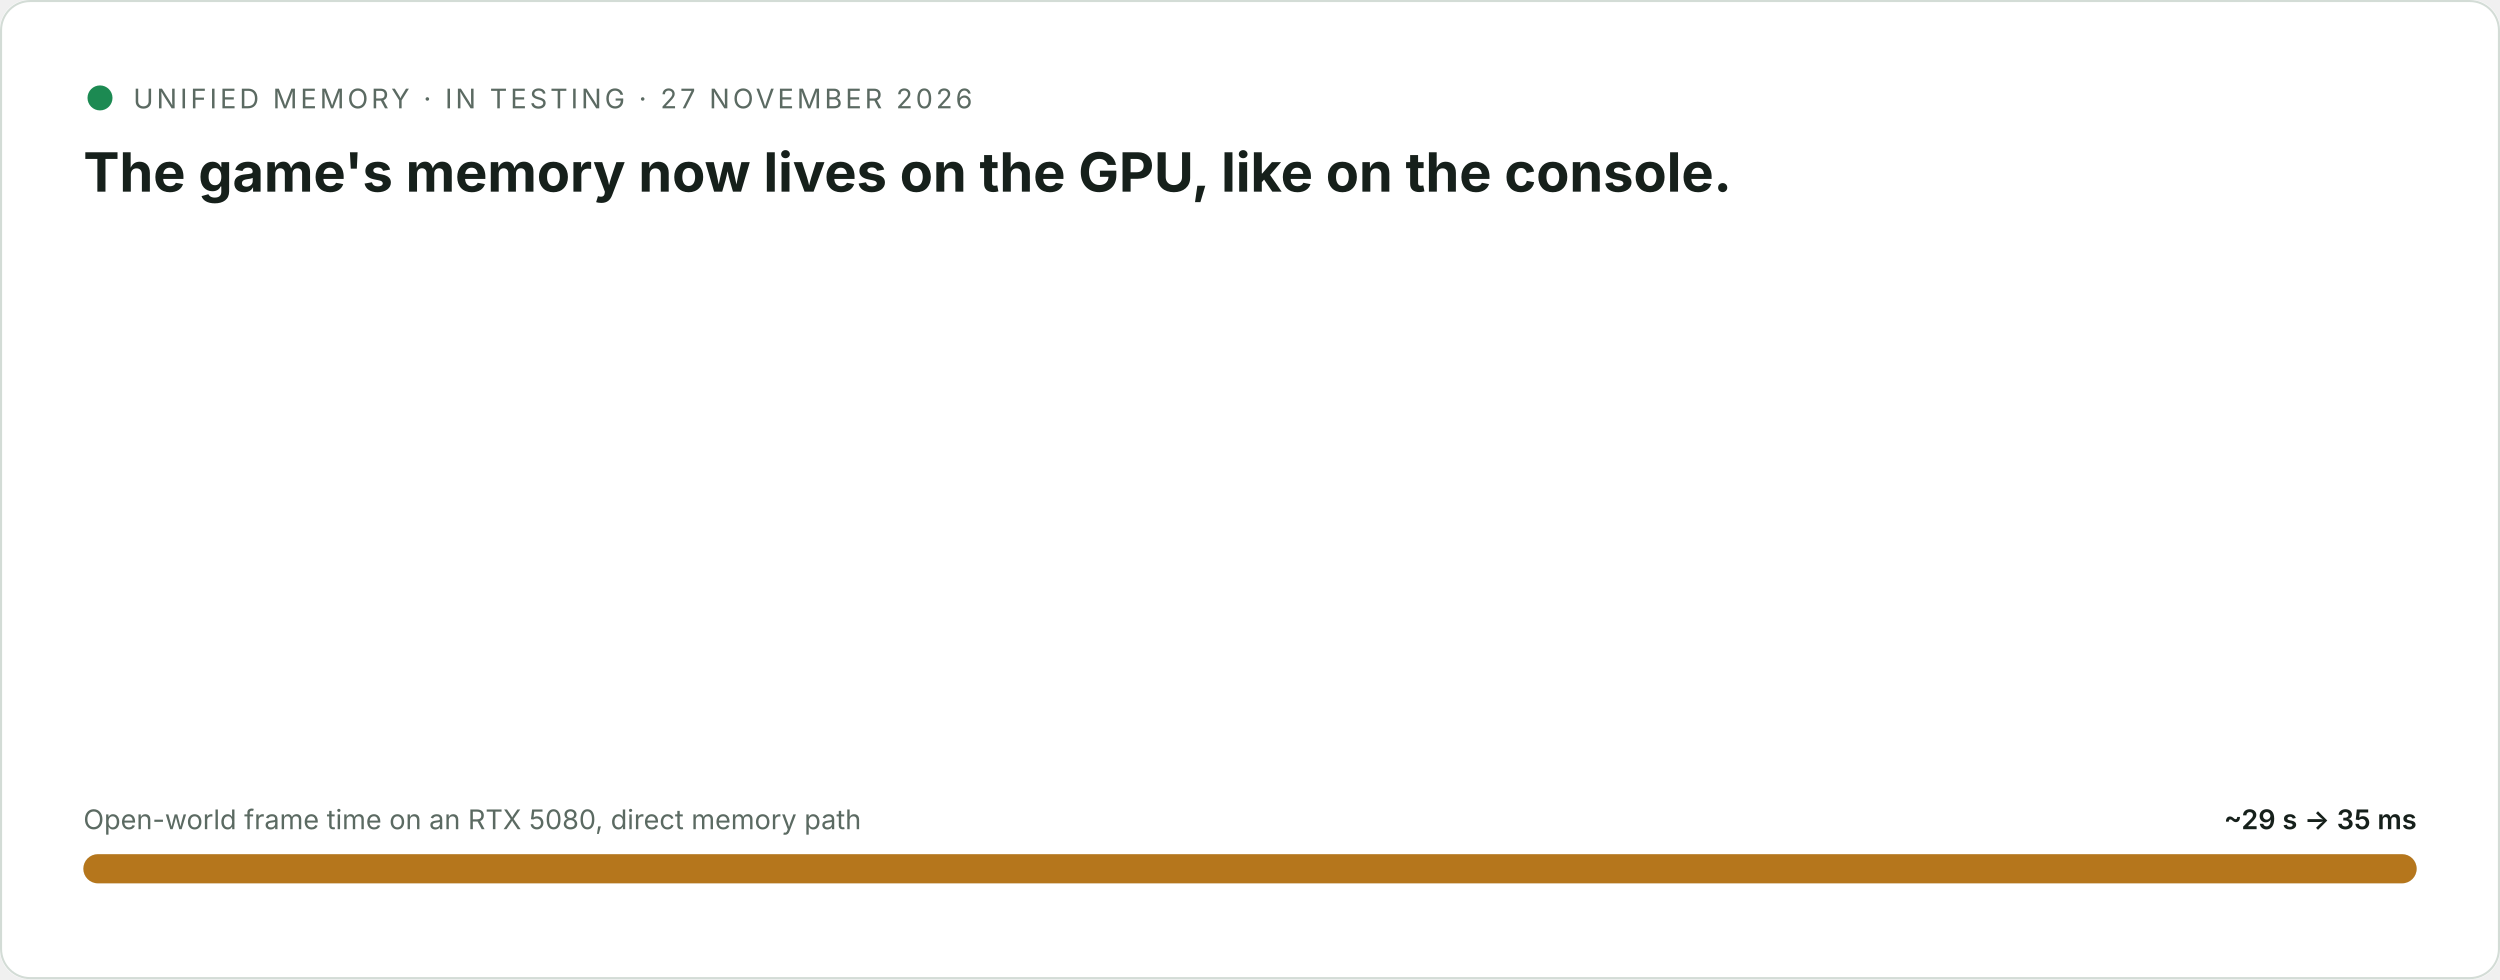
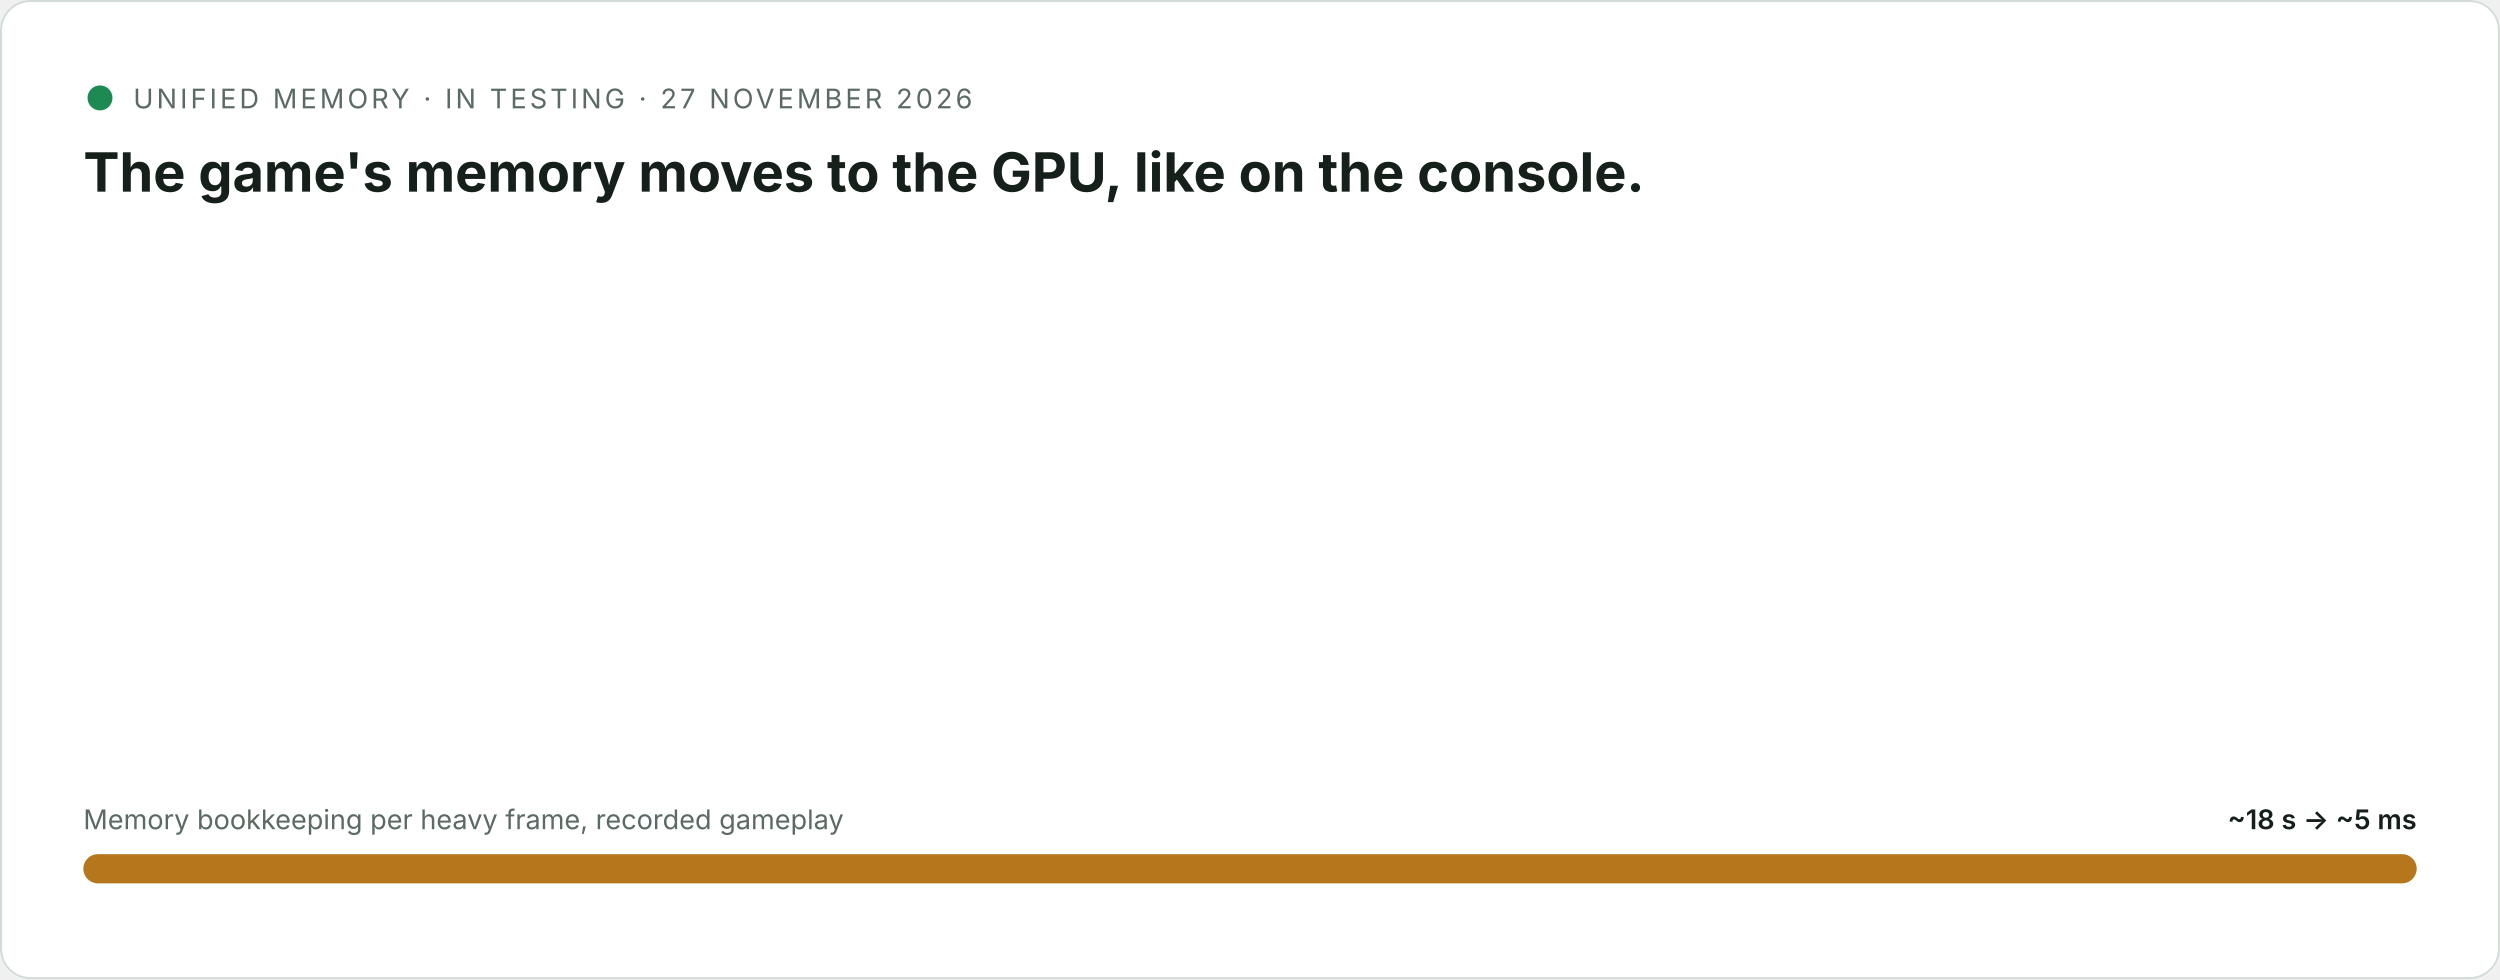
- <svg xmlns="http://www.w3.org/2000/svg" width="1200" height="470" viewBox="0 0 1200 470" role="img" aria-label="Unified memory, in testing: about 30 fps in the open world on first stretches, 35 ms a frame over 100 frames on an RTX 5080; 22 ms of GPU work per open-world frame with the game's data in video memory; 4 times faster than the copy loop; 3,000 times less memory bookkeeping per frame on recorded gameplay; 42 seconds from launch to the open world with loading screens at 30 fps; 121 million descriptor rows checked with zero errors; open-world frame time on the direct path from about 29 seconds to 35 milliseconds.">
+ <svg xmlns="http://www.w3.org/2000/svg" width="1200" height="470" viewBox="0 0 1200 470" role="img" aria-label="Unified memory, in testing: 22 ms of GPU work per open-world frame measured with the game's data in video memory; loading screens and intro locked at 30 fps on the new direct memory path; 3,000 times less memory bookkeeping per frame on recorded gameplay; one command list per game command list again; 0.18 ms to answer any memory alias question; 121 million descriptor rows checked with zero errors.">
  <rect width="1200" height="470" rx="14" fill="#ffffff" />
  <rect x="0.5" y="0.5" width="1199" height="469" rx="14" fill="none" stroke="#d3dcd6" />
  <circle cx="48" cy="47" r="6" fill="#1c8a52">
    <animate attributeName="opacity" values="1;0.25;1" dur="1.6s" repeatCount="indefinite" />
  </circle>
  <text x="64" y="52" font-family="Segoe UI Variable Display, Segoe UI, Inter, Helvetica, Arial, sans-serif" font-size="13" letter-spacing="1.5" fill="#5b6a62">UNIFIED MEMORY · IN TESTING · 27 NOVEMBER 2026</text>
-   <text x="40" y="92" font-family="Segoe UI Variable Display, Segoe UI, Inter, Helvetica, Arial, sans-serif" font-size="26" font-weight="700" fill="#16201b">The game's memory now lives on the GPU, like on the console.</text>
+   <text x="40" y="92" font-family="Segoe UI Variable Display, Segoe UI, Inter, Helvetica, Arial, sans-serif" font-size="26" font-weight="700" fill="#16201b">The game's memory moves to the GPU, like on the console.</text>
  <g opacity="0">
    <animate attributeName="opacity" from="0" to="1" begin="0.15s" dur="0.5s" fill="freeze" />
    <animateTransform attributeName="transform" type="translate" from="0 14" to="0 0" begin="0.15s" dur="0.5s" fill="freeze" />
    <rect x="40" y="120" width="360" height="118" rx="12" fill="#f3f6f4" stroke="#d3dcd6" stroke-width="1.5" />
-     <text x="64" y="176" font-family="Segoe UI Variable Display, Segoe UI, Inter, Helvetica, Arial, sans-serif" font-size="40" font-weight="700" fill="#1c8a52">~30 fps</text>
-     <text x="64" y="204" font-family="Segoe UI Variable Display, Segoe UI, Inter, Helvetica, Arial, sans-serif" font-size="15" font-weight="600" fill="#16201b">in the open world, first stretches</text>
-     <text x="64" y="224" font-family="Segoe UI Variable Display, Segoe UI, Inter, Helvetica, Arial, sans-serif" font-size="13" fill="#5b6a62">35 ms a frame over 100 frames, RTX 5080</text>
+     <text x="64" y="176" font-family="Segoe UI Variable Display, Segoe UI, Inter, Helvetica, Arial, sans-serif" font-size="40" font-weight="700" fill="#1c8a52">22 ms</text>
+     <text x="64" y="204" font-family="Segoe UI Variable Display, Segoe UI, Inter, Helvetica, Arial, sans-serif" font-size="15" font-weight="600" fill="#16201b">of GPU work per open-world frame</text>
+     <text x="64" y="224" font-family="Segoe UI Variable Display, Segoe UI, Inter, Helvetica, Arial, sans-serif" font-size="13" fill="#5b6a62">measured with the game's data in video memory</text>
  </g>
  <g opacity="0">
    <animate attributeName="opacity" from="0" to="1" begin="0.33s" dur="0.5s" fill="freeze" />
    <animateTransform attributeName="transform" type="translate" from="0 14" to="0 0" begin="0.33s" dur="0.5s" fill="freeze" />
    <rect x="430" y="120" width="360" height="118" rx="12" fill="#f3f6f4" stroke="#d3dcd6" stroke-width="1.5" />
-     <text x="454" y="176" font-family="Segoe UI Variable Display, Segoe UI, Inter, Helvetica, Arial, sans-serif" font-size="40" font-weight="700" fill="#1c8a52">22 ms</text>
-     <text x="454" y="204" font-family="Segoe UI Variable Display, Segoe UI, Inter, Helvetica, Arial, sans-serif" font-size="15" font-weight="600" fill="#16201b">of GPU work per open-world frame</text>
-     <text x="454" y="224" font-family="Segoe UI Variable Display, Segoe UI, Inter, Helvetica, Arial, sans-serif" font-size="13" fill="#5b6a62">with the game's data in video memory</text>
+     <text x="454" y="176" font-family="Segoe UI Variable Display, Segoe UI, Inter, Helvetica, Arial, sans-serif" font-size="40" font-weight="700" fill="#1c8a52">30 fps</text>
+     <text x="454" y="204" font-family="Segoe UI Variable Display, Segoe UI, Inter, Helvetica, Arial, sans-serif" font-size="15" font-weight="600" fill="#16201b">loading screens and intro, locked</text>
+     <text x="454" y="224" font-family="Segoe UI Variable Display, Segoe UI, Inter, Helvetica, Arial, sans-serif" font-size="13" fill="#5b6a62">on the new direct memory path</text>
  </g>
  <g opacity="0">
    <animate attributeName="opacity" from="0" to="1" begin="0.51s" dur="0.5s" fill="freeze" />
    <animateTransform attributeName="transform" type="translate" from="0 14" to="0 0" begin="0.51s" dur="0.5s" fill="freeze" />
    <rect x="820" y="120" width="360" height="118" rx="12" fill="#f3f6f4" stroke="#d3dcd6" stroke-width="1.5" />
-     <text x="844" y="176" font-family="Segoe UI Variable Display, Segoe UI, Inter, Helvetica, Arial, sans-serif" font-size="40" font-weight="700" fill="#1c8a52">4×</text>
-     <text x="844" y="204" font-family="Segoe UI Variable Display, Segoe UI, Inter, Helvetica, Arial, sans-serif" font-size="15" font-weight="600" fill="#16201b">faster than the copy loop</text>
-     <text x="844" y="224" font-family="Segoe UI Variable Display, Segoe UI, Inter, Helvetica, Arial, sans-serif" font-size="13" fill="#5b6a62">open world: ~140 ms → 35 ms a frame</text>
+     <text x="844" y="176" font-family="Segoe UI Variable Display, Segoe UI, Inter, Helvetica, Arial, sans-serif" font-size="40" font-weight="700" fill="#1c8a52">3,000×</text>
+     <text x="844" y="204" font-family="Segoe UI Variable Display, Segoe UI, Inter, Helvetica, Arial, sans-serif" font-size="15" font-weight="600" fill="#16201b">less memory bookkeeping per frame</text>
+     <text x="844" y="224" font-family="Segoe UI Variable Display, Segoe UI, Inter, Helvetica, Arial, sans-serif" font-size="13" fill="#5b6a62">~18 s → ~5 ms on recorded gameplay</text>
  </g>
  <g opacity="0">
    <animate attributeName="opacity" from="0" to="1" begin="0.69s" dur="0.5s" fill="freeze" />
    <animateTransform attributeName="transform" type="translate" from="0 14" to="0 0" begin="0.69s" dur="0.5s" fill="freeze" />
    <rect x="40" y="260" width="360" height="118" rx="12" fill="#f3f6f4" stroke="#d3dcd6" stroke-width="1.5" />
-     <text x="64" y="316" font-family="Segoe UI Variable Display, Segoe UI, Inter, Helvetica, Arial, sans-serif" font-size="40" font-weight="700" fill="#1c8a52">3,000×</text>
-     <text x="64" y="344" font-family="Segoe UI Variable Display, Segoe UI, Inter, Helvetica, Arial, sans-serif" font-size="15" font-weight="600" fill="#16201b">less memory bookkeeping per frame</text>
-     <text x="64" y="364" font-family="Segoe UI Variable Display, Segoe UI, Inter, Helvetica, Arial, sans-serif" font-size="13" fill="#5b6a62">~18 s → ~5 ms on recorded gameplay</text>
+     <text x="64" y="316" font-family="Segoe UI Variable Display, Segoe UI, Inter, Helvetica, Arial, sans-serif" font-size="40" font-weight="700" fill="#1c8a52">1 list</text>
+     <text x="64" y="344" font-family="Segoe UI Variable Display, Segoe UI, Inter, Helvetica, Arial, sans-serif" font-size="15" font-weight="600" fill="#16201b">per game command list again</text>
+     <text x="64" y="364" font-family="Segoe UI Variable Display, Segoe UI, Inter, Helvetica, Arial, sans-serif" font-size="13" fill="#5b6a62">driver command memory: GB → MB</text>
  </g>
  <g opacity="0">
    <animate attributeName="opacity" from="0" to="1" begin="0.87s" dur="0.5s" fill="freeze" />
    <animateTransform attributeName="transform" type="translate" from="0 14" to="0 0" begin="0.87s" dur="0.5s" fill="freeze" />
    <rect x="430" y="260" width="360" height="118" rx="12" fill="#f3f6f4" stroke="#d3dcd6" stroke-width="1.5" />
-     <text x="454" y="316" font-family="Segoe UI Variable Display, Segoe UI, Inter, Helvetica, Arial, sans-serif" font-size="40" font-weight="700" fill="#1c8a52">42 s</text>
-     <text x="454" y="344" font-family="Segoe UI Variable Display, Segoe UI, Inter, Helvetica, Arial, sans-serif" font-size="15" font-weight="600" fill="#16201b">from launch to the open world</text>
-     <text x="454" y="364" font-family="Segoe UI Variable Display, Segoe UI, Inter, Helvetica, Arial, sans-serif" font-size="13" fill="#5b6a62">loading screens at a locked 30 fps</text>
+     <text x="454" y="316" font-family="Segoe UI Variable Display, Segoe UI, Inter, Helvetica, Arial, sans-serif" font-size="40" font-weight="700" fill="#1c8a52">0.18 ms</text>
+     <text x="454" y="344" font-family="Segoe UI Variable Display, Segoe UI, Inter, Helvetica, Arial, sans-serif" font-size="15" font-weight="600" fill="#16201b">to answer any memory alias question</text>
+     <text x="454" y="364" font-family="Segoe UI Variable Display, Segoe UI, Inter, Helvetica, Arial, sans-serif" font-size="13" fill="#5b6a62">over all of the game memory (was 1.1 ms)</text>
  </g>
  <g opacity="0">
    <animate attributeName="opacity" from="0" to="1" begin="1.05s" dur="0.5s" fill="freeze" />
    <animateTransform attributeName="transform" type="translate" from="0 14" to="0 0" begin="1.05s" dur="0.5s" fill="freeze" />
    <rect x="820" y="260" width="360" height="118" rx="12" fill="#f3f6f4" stroke="#d3dcd6" stroke-width="1.5" />
    <text x="844" y="316" font-family="Segoe UI Variable Display, Segoe UI, Inter, Helvetica, Arial, sans-serif" font-size="40" font-weight="700" fill="#1c8a52">121M</text>
    <text x="844" y="344" font-family="Segoe UI Variable Display, Segoe UI, Inter, Helvetica, Arial, sans-serif" font-size="15" font-weight="600" fill="#16201b">descriptor rows checked, 0 errors</text>
    <text x="844" y="364" font-family="Segoe UI Variable Display, Segoe UI, Inter, Helvetica, Arial, sans-serif" font-size="13" fill="#5b6a62">against recorded real gameplay</text>
  </g>
-   <text x="40" y="398" font-family="Segoe UI Variable Display, Segoe UI, Inter, Helvetica, Arial, sans-serif" font-size="13" fill="#5b6a62">Open-world frame time on an RTX 5080, direct memory path</text>
+   <text x="40" y="398" font-family="Segoe UI Variable Display, Segoe UI, Inter, Helvetica, Arial, sans-serif" font-size="13" fill="#5b6a62">Memory bookkeeping per heavy frame, recorded gameplay</text>
  <rect x="40" y="410" width="1120" height="14" rx="7" fill="#e6ede8" />
  <rect x="40" y="410" width="1120" height="14" rx="7" fill="#b5761c">
    <animate attributeName="width" values="1120;1120;14;14" keyTimes="0;0.25;0.6;1" dur="6s" repeatCount="indefinite" />
    <animate attributeName="fill" values="#b5761c;#b5761c;#1c8a52;#1c8a52" keyTimes="0;0.25;0.6;1" dur="6s" repeatCount="indefinite" />
  </rect>
-   <text x="1160" y="398" text-anchor="end" font-family="Segoe UI Variable Display, Segoe UI, Inter, Helvetica, Arial, sans-serif" font-size="13" font-weight="600" fill="#16201b">~29 s → 35 ms</text>
+   <text x="1160" y="398" text-anchor="end" font-family="Segoe UI Variable Display, Segoe UI, Inter, Helvetica, Arial, sans-serif" font-size="13" font-weight="600" fill="#16201b">~18 s → ~5 ms</text>
</svg>
